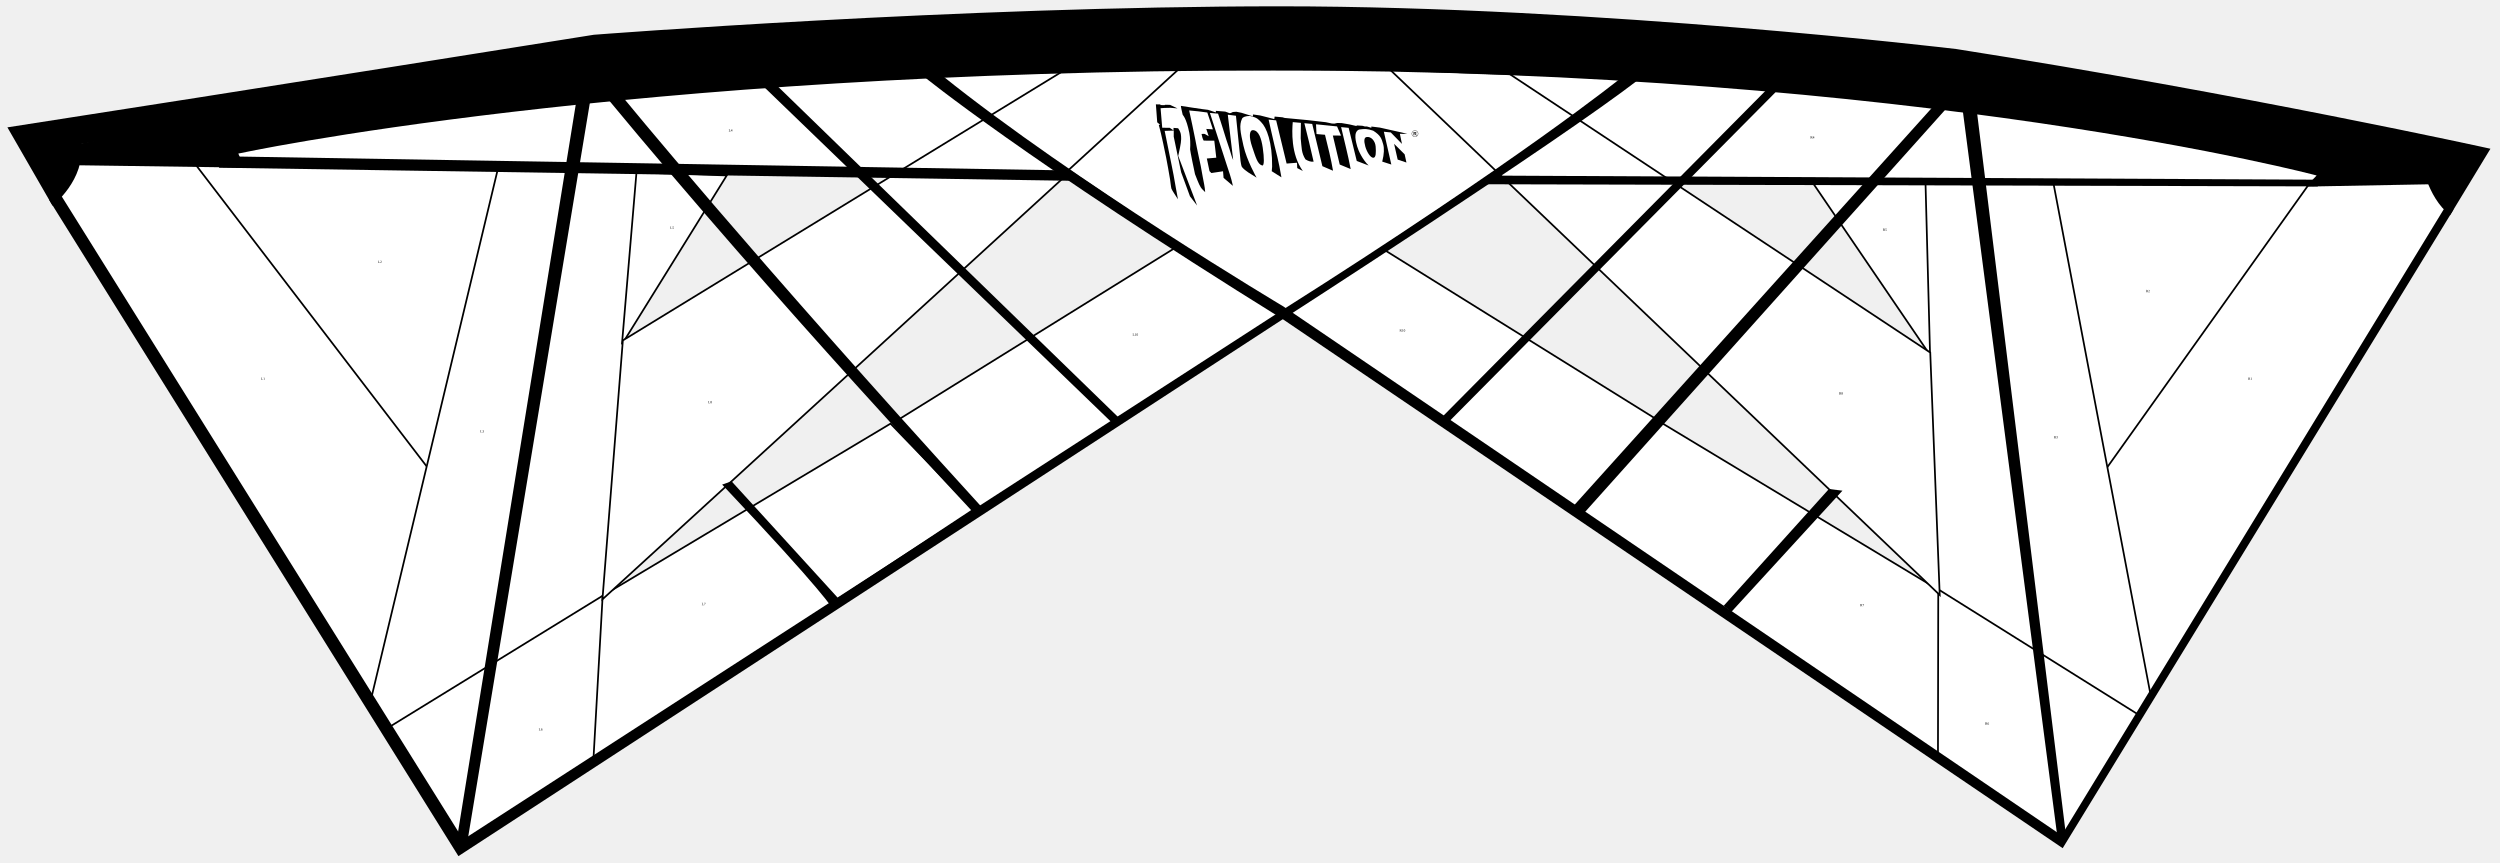
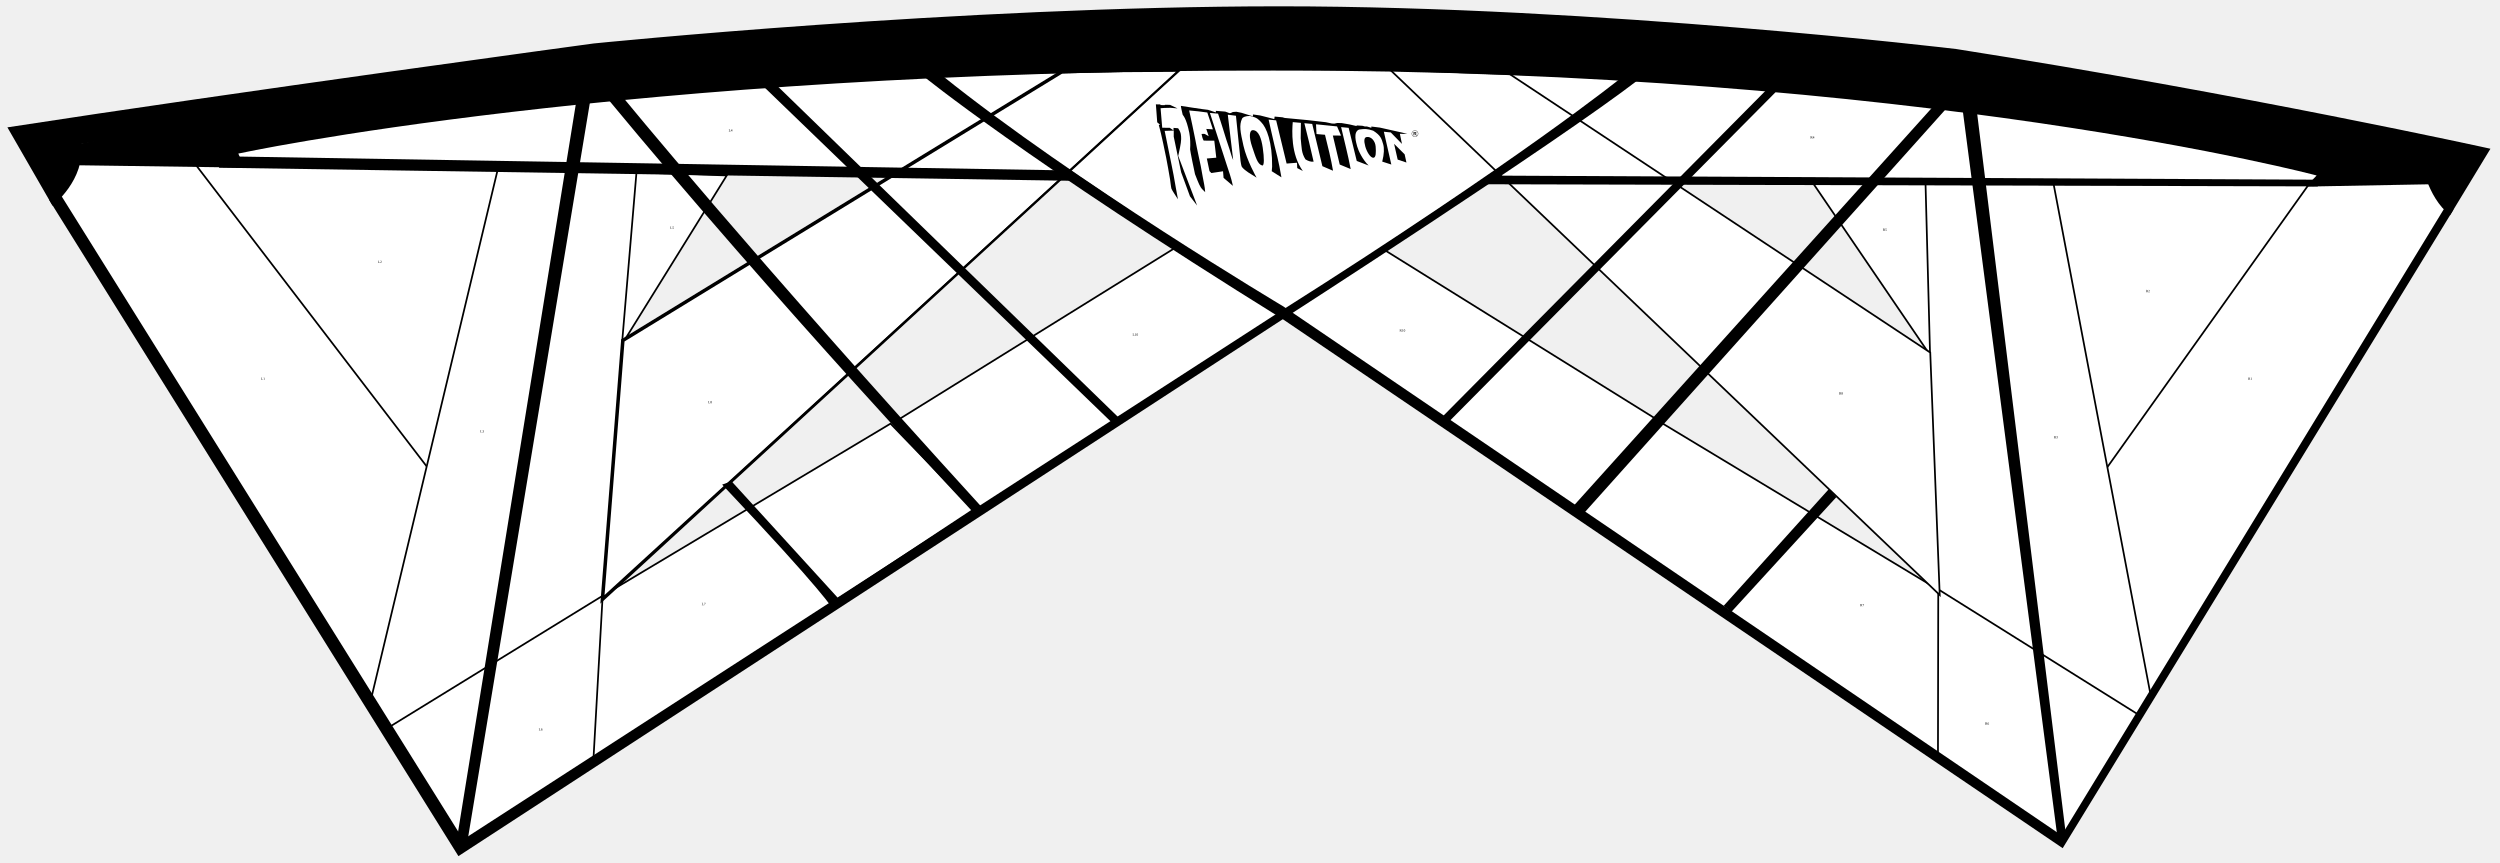
<svg xmlns="http://www.w3.org/2000/svg" class="revolution-reflex" version="1.1" id="revolution-reflex-tarantula" x="0px" y="0px" viewBox="0 0 8555 2951" style="enable-background:new 0 0 8555 2951;" xml:space="preserve">
  <defs id="defs107" />
  <style type="text/css" id="style2">
        .revolution-reflex .panel {
            stroke: #000000;
            stroke-width: 6px;
            fill: #ffffff;
        }
    </style>
+   <polygon class="center" fill="#FFFFFF" stroke="#000000" stroke-width="6" points="4033.1,237.1 3656.4,582 4388.5,1076.4 5126.8,582 4769.3,237.8 " id="center-panel" />
  <path class="mesh" d="M269,492.7v44.5l446.8-5c0,0,536.1-112.6,1210.4-202c0,0,966.7-113.7,2428.9-113.7s2461.4,162.5,2461.4,162.5     s649.9,105.6,1129.1,195H8303v-32.5L6743.3,249c0,0-1023.5-154.3-2388.3-154.3S2031.8,200.2,2031.8,200.2S455.8,452.1,269,492.7z" id="path1634" />
  <polygon class="panel" id="L1" points="187.8,671.4 1276.3,2409.8 1471.3,1589.3 683.3,565.8 269,557.7 " />
  <text x="900" y="1300" text-anchor="middle" id="text1637">L1</text>
  <polygon class="panel" id="L2" points="1715,582 1467.4,1605.6 671.1,565.5 " />
  <text x="1300" y="900" text-anchor="middle" id="text1640">L2</text>
  <polygon class="panel" id="L3" points="2186.1,590.2 2072.4,2044.2 1333.2,2499.1 1268.5,2397.4 1702.8,581.8 " />
  <text x="1650" y="1480" text-anchor="middle" id="text1643">L3</text>
  <path class="panel" id="L4" d="M737.9,540.4L3120.3,582l533-338.1C3653.3,244,1682.5,280.5,737.9,540.4z" />
  <text x="2500" y="450" text-anchor="middle" id="text1646">L4</text>
  <path id="L5" class="panel" d="M 2487.016,600.341 2128.3,1178.3 2178,590 Z" />
  <text x="2300" y="783" text-anchor="middle" id="text1649">L5</text>
  <polygon class="panel" id="L6" points="2039.9,2596.6 2073.4,2031.8 1327.7,2490.5 1585,2889.1 " />
  <text x="1850" y="2500" text-anchor="middle" id="text1652">L6</text>
  <path id="L7" class="panel" d="M 3047.371,1449.684 3331.5,1743.7 l -1301,859 31.8,-564.1 z" />
  <text x="2408.111" y="2070.947" text-anchor="middle" id="text1655">L7</text>
-   <polygon class="panel" id="L8" points="4046.4,235.8 2061.6,2050.9 2131.4,1164.9 3634,245.3 " />
+   <g id="L8" class="panel">
+     <path style="color:#000000;fill:#ffffff;stroke-width:6px;-inkscape-stroke:none" d="M 4031.611,242.714 2061.6,2050.9 2131.4,1164.9 3634,245.3 Z" id="path2370" />
+     <path style="color:#000000;fill:#000000;-inkscape-stroke:none" d="m 4043.201,234.319 3.129,-1.518 -413.207,9.52 -1504.594,920.818 -70.518,895.107 z m -4.729,4.664 -1973.285,1804.572 69.084,-876.894 1500.605,-918.379 z" id="path2372" />
+   </g>
  <text x="2430" y="1380" text-anchor="middle" id="text1658">L8</text>
  <polygon class="panel" id="L10" points="4382,1076.6 4017.9,850.2 3076.9,1434.4 3353.9,1740.4 " />
  <text x="3885.198" y="1148.817" text-anchor="middle" id="text1664">L10</text>
  <path id="dividerL1" fill="#000000" d="m 3810.703,1451.734 21.929,-18.367 -1190.556,-1156.62 -32.538,16.071 z" />
-   <polygon class="center" fill="#FFFFFF" stroke="#000000" stroke-width="6" points="4033.1,237.1 3656.4,582 4388.5,1076.4 5126.8,582 4769.3,237.8 " id="polygon1666" />
  <polygon class="panel" id="R1" points="8319.2,623.8 7895.4,629.8 7204.2,1594.6 7354.5,2396.6 8376.1,712 " />
  <text x="7700" y="1300" text-anchor="middle" id="text1669">R1</text>
  <polygon class="panel" id="R2" points="7015.5,630.5 7900.9,630.9 7206.3,1605.6 " />
  <text x="7350" y="1000" text-anchor="middle" id="text1672">R2</text>
  <polygon class="panel" id="R3" points="6572.7,622.6 7027.6,630.8 7360.7,2385.4 7320.1,2458.5 6625.1,2024.1 " />
  <text x="7035" y="1500" text-anchor="middle" id="text1675">R3</text>
  <path class="panel" id="R4" d="M5155.5,252.7c0,0,1449.7,28.8,2798.2,345.6l-32.5,24.4L5671,608.4L5155.5,252.7z" />
  <text x="6202" y="474" text-anchor="middle" id="text1678">R4</text>
  <path id="R5" class="panel" d="M 6604.7,1215.1 6589,622.9 6200.648,621.613 Z" />
  <text x="6450" y="790" text-anchor="middle" id="text1681">R5</text>
  <polygon class="panel" id="R6" points="7324.8,2450 7060.1,2872.8 6627.6,2578.1 6624.7,2011.7 " />
  <text x="6800" y="2480" text-anchor="middle" id="text1684">R6</text>
  <path id="R7" class="panel" d="m 5409.2,1752.7 1222.5,830.2 1,-565 -959.208,-578.259 z" />
  <text x="6372.108" y="2074.725" text-anchor="middle" id="text1687">R7</text>
  <polygon class="panel" id="R8" points="4757.2,238.9 5165.4,253.1 6605.3,1206.5 6637.7,2036.1 " />
  <text x="6300" y="1350" text-anchor="middle" id="text1690">R8</text>
  <polygon class="panel" id="R10" points="4400,1075.6 4736,854.4 5669.3,1435.4 5397,1742.4 " />
  <text x="4799.031" y="1134.755" text-anchor="middle" id="text1696">R10</text>
  <path id="dividerR1" fill="#000000" d="M 6075.801,315.695 4950.185,1451.054 4933.235,1428.686 6051.98,300.138 Z" />
  <g id="g88">
-     <path fill="#000000" d="M179.7,703.9c0,0,113.7-89.4,97.5-211.2c0,0,1064.2-178.7,1649-259.9v89.4l219.3-16.2v-97.5         c0,0,934.2-97.5,2242-97.5s2250.2,146.2,2250.2,146.2v97.5l178.7,24.4v-97.5c0,0,731.1,121.8,1470.3,268.1         c0,0,16.2,121.9,97.5,186.8l138.1-227.5c0,0-844.8-186.8-1827.8-341.2c0,0-1218.5-146.2-2315.1-146.2S2031.8,119,2031.8,119         S813.3,314,25.3,435.8L179.7,703.9z" id="path68" />
+     <path fill="#000000" d="m 179.7,703.9 c 0,0 113.7,-89.4 97.5,-211.2 0,0 1064.2,-178.7 1649,-259.9 v 89.4 L 2145.5,306 v -97.5 c 0,0 934.2,-97.5 2242,-97.5 1307.8,0 2250.2,146.2 2250.2,146.2 v 97.5 l 178.7,24.4 v -97.5 c 0,0 731.1,121.8 1470.3,268.1 0,0 16.2,121.9 97.5,186.8 L 8522.3,509 c 0,0 -844.8,-186.8 -1827.8,-341.2 0,0 -1218.5,-146.2 -2315.1,-146.2 C 3282.8,21.6 2030.899,148.823 2030.899,148.823 2030.899,148.823 813.3,314 25.3,435.8 Z" id="path68" />
    <path fill="#000000" d="M168.3,684.2l1400.4,2245.5l2818.8-1835.9c0,0,938.2-604.1,1222.5-823.5l-60.9-5.1         c0,0-347.7,281.3-1161.6,796.1L1585,2872.8L200,654.2L168.3,684.2z" id="path70" />
    <path fill="#000000" d="M269,527.2l442.5-8.7c0,0,840.3-162.7,1214.7-202.8c0,0,792.3-113.2,2429.3-113.2s2479,162,2479,162         s740,131,1099,199H8303l16.5,67l-428,8l36-38c0,0-1344.9-359.5-3572.5-359.5S815.5,525.5,815.5,525.5l21,48l-573.1-8L269,527.2z" id="path72" />
    <polygon fill="#000000" points="749.3,573.9 3675.7,618.8 3637.7,582.9 762.2,534.8  " id="polygon74" />
    <polygon fill="#000000" points="2020.9,337.5 1596.5,2897.5 1560.5,2889.5 1973.5,337.5  " id="polygon76" />
    <path fill="#000000" d="m 3331.5,1754.5 c 0,0 -667.3,-709.5 -1255.1,-1420.2 l 50.9,-6.7 c 0,0 446.2,546 1235.2,1411 z m -482.37,328.559 c 0,0 -22.624,-49.079 -377.912,-424.756 l 32.085,-11.462 377.29,413.863 z" id="path78" />
    <path fill="#000000" d="M3160.2,260.9c0,0,341.3,279.6,1231.3,832.6l2667,1809L8396.1,716.8l-25.9-13.2L7054.5,2858.6l-2663-1810.1         c0,0-710.9-423.3-1168.5-790.7L3160.2,260.9z" id="path80" />
    <polygon fill="#000000" points="7931.5,614.9 5126.8,601 5082.4,630.5 7931.5,637.8  " id="polygon82" />
    <polygon fill="#000000" points="6716.6,378.9 7041.5,2872.5 7071.5,2872.5 6765.4,385.3  " id="polygon84" />
    <polygon fill="#000000" points="6660,371.7 5418,1758.6 5383,1733.1 6613.7,366  " id="polygon86" />
-     <path id="polygon86-3" transform="translate(-355.1096,1307.352)" d="m 6613.7,366 46.3,5.7 -379.86,414.465 -26.887,-20.148 z" />
+     <path id="polygon86-3" transform="translate(-355.1096,1307.352)" d="m 6613.7,366 25.541,27.677 -359.101,392.489 -26.887,-20.148 z" />
  </g>
  <g class="logo" id="g102">
    <path d="M4650.6,443.3c-21.1,8.9-9.9,44.3-6.3,57.9c3.7,13.9,18.5,45.3,39.2,65.2l-40.7-15.6l-27.7-113.3l-25.8-2.5         c10.9,47.9,23.2,93,32.7,143.5c-3.2-1.3-37.4-15.4-37.5-15.5l-23.5-99.3l28,0.3l-13.6-31.4l-72-7.3l1.7,33.4l29,2.5         c9.2,35.6,21.7,88,27.5,123l-36.4-15.5l-34.8-144.6l-26.9-2.5c10.9,43.3,21.4,85.3,31.7,131.7c-10.2,1.1-19.3-2.7-27.9-7.9         c-14.5-23.2-12.8-39.8-16.3-72.3l0.7-52.7l-27.9-2.5c-2.5,28.5-7,109.9,34.5,167.2l-19.2-9.9c-0.1-0.1-0.8-17-0.8-18.3l-35.5,2.8         l-35.8-147.9l-25.8-2.5c6.7,29.2,12.9,58.6,20,87.8c3,12.2,15.5,57.9,23.8,109.7c-3-1.8-33-20.7-33.1-20.9l1.3-15.6         c0.9-83.6-18.8-134.2-37.9-152.7c-8.5-8.2-11.7-15.2-38.5-20.9c-14.5,0.4-23.8,3.7-26.5,9.4c-10.5,22.5-5.8,45.1,4.8,92.6         c11.2,50.2,44.9,109.2,44.9,109.2c-19.7-12.6-38.8-22.5-50.2-36.6c-1.9-2.4-4.6-17.8-4.8-21.1c-0.5-7.8-1.4-15.6-2.2-23.4         l-13.4-130.7l-27.9-3.6c0,0,18.5,155.2,18.5,155.2c-5.7-11.9-7.9-23-12-35.3c-4-12-8.3-24.3-12.1-36.3         c-6.8-21.9-13.3-43.6-20.5-65.4l-7.2-21.8l-27.9-2.5c0,0,50,154.4,57,176.2c7.9,24.6,15.2,43,21.7,73.4         c-2.9-2.4-31.8-27.1-31.9-27.3c-0.1-0.2-1.7-21-1.9-22.6l-39.9,6l-6.4-6.5l-9.1-43.2l32.3-2.8l-6.8-58.2         c-12.5-0.2-23.9-0.2-36.3-0.2c-4.1-7.1-5.7-14.3-7.3-22.7c3.7,0,7.6-1.1,11.2,0c0.3,0.1,12.9,7.4,13.2,7.6         c-1.9-7.9-6.2-17-8.2-24.9l22.6,1.4c0,0-18.7-57.3-19.2-57.6c-20.8-3.3-41-5.1-62-7c7.2,32.7,14.3,65.8,20.8,98.7         c3.5,17.7,6.7,35.5,10.7,53.1c2.9,12.7,5.6,25.1,8.1,37.9c2.5,12.5,4.8,25.3,6.9,37.9c3,17.7,7.1,31.9,8.3,52         c-5.3-5.6-10.6-9.8-14.9-16.3c-7.4-11.3-14.4-32.3-19.9-45.4c-2.1-7.8-16.9-81.3-16.7-84.7c1.2-17.8,0.6-39.4-2.8-56.7         c-10.7-52.7-22.1-59.7-22.7-62c-1.9-8.3-6.1-25.9-6.1-30.2l41.3,6.4l32.2,4.7l19.3,2.4l26.8,8.9l0.1-5.4l32.3,2.6l15,5.6l4.3-1         l6.5-3.2l11.8-0.9l17.2,3.4l39.7,12.3l0.1-6.5l24.7,3.5l48.3,12.4l1.2-8.6l26.9,2.5l7.5,2.2l78.5,7.4l62.3,7.2l21.5,4.6l8.6,0.1         l8.6-2l15.1,0.2l26.8,4.6l24.7,5.7l0-2.2l20.4,1.3l7.5,2.2l7.5,0.1l15,4.5l0.1-4.3l29,3.6l76.2,17.1l18.2,4.5l-25.8-0.3l7.1,34.5         l-38.3-39.2l-23.6-2.4l25.5,112.2L4730,553c6.8-26.8,7.1-46,3.2-59.4c-5.3-18.2-7.7-29.7-34.1-46.4         C4679.2,440.7,4670.8,440.5,4650.6,443.3z" id="path90" />
    <path d="M4672,501.2c-5.4-19.6-3.9-30.6,4.2-32.2c15.6-3.2,30,13.7,31.3,32.7c1.4,19.4,1.5,38.4-8.3,38.2         C4689.4,539.7,4677,519.5,4672,501.2z" id="path92" />
    <path d="M4284.7,501.9c-10.8-31.5-10.6-57.5,3.6-56.5c18.5,1.3,28,27.2,32.8,60.1c5.1,34.9,5.7,63-2,60.8         C4302.8,561.6,4297.2,538.3,4284.7,501.9z" id="path94" />
    <path d="M4005.5,368.9l-21.1,0.5l-12.9,0.9l5.6,66.8c2.3,0,25.4,0.2,25.8,0.3c0.2,0.1,11.8,8.1,12.8,8.8l0.1-8.6         l15.8,1.3c10.7,15.7,10.1,24.3,10.3,37.3c0.1,12.8-7.4,46.1-10,57.3l64.6,169.8l-24.4-31.5l-30.2-82.2l-25.4-121.9l0.1-20.9         l-31.1,1.1c4.9,25.2,20.5,100.6,23,113.3c2.4,12.5,5.3,25.2,7.5,37.8c5,27.7,9.6,55.4,15,83c-4.2-6.7-20.1-30.4-22.2-35.8         c-1.6-4.4-3.8-25.7-4.8-32.1c-4.1-24.8-8.6-49.4-13.3-74.1c-2.7-13.6-16.4-81.1-25.4-112.8l5,0.2l-10.3-8.9l-4.6-61.4l15.1,0.2         l1,2.2l13.7,0.4l1.4-1.3l17.2,0.2l25.7,12.2L4005.5,368.9z" id="path96" />
    <polygon points="4806.7,528.1 4770.6,492.2 4782.8,546.1 4812.8,556.2  " id="polygon98" />
    <path d="M4844.5,456c-0.1,0.2-0.3,0.4-0.7,0.6c-0.3,0.2-0.7,0.3-1.1,0.3c-0.4,0.1-1,0.1-1.6,0.1l-1.9,0l0-3.2l2.2,0         c0.5,0,1,0,1.3,0.1s0.7,0.1,1,0.2c0.3,0.1,0.5,0.3,0.7,0.5c0.1,0.2,0.2,0.4,0.2,0.7C4844.7,455.5,4844.7,455.8,4844.5,456z          M4843.8,458.4c1-0.3,1.7-0.8,2.3-1.3c0.5-0.5,0.8-1.3,0.8-2.1c0-0.6-0.1-1.2-0.4-1.6c-0.3-0.4-0.7-0.8-1.3-1.1         c-0.5-0.3-1.1-0.5-1.6-0.5c-0.5-0.1-1.3-0.1-2.1-0.1l-4.2-0.1l-0.1,11.8l2.2,0l0.1-4.3l2.4,0l3.9,4.4l3.4,0L4843.8,458.4z          M4849.2,464.8c-2,2-4.4,3-7.3,2.9c-2.8,0-5.2-1.1-7.2-3.1c-2-2-2.9-4.4-2.9-7.2c0-2.8,1.1-5.2,3.1-7.2c2-2,4.4-3,7.3-2.9         c2.8,0,5.2,1.1,7.2,3.1c2,2,2.9,4.5,2.9,7.2C4852.2,460.5,4851.2,462.8,4849.2,464.8z M4850.1,449.6c-2.2-2.2-4.8-3.4-7.9-3.4         c-3.1,0-5.8,1-8,3.2c-2.2,2.2-3.4,4.8-3.4,7.9c0,3.1,1,5.8,3.2,8c2.2,2.2,4.8,3.4,7.9,3.4c3.1,0,5.8-1,8-3.2         c2.2-2.2,3.4-4.8,3.4-7.9C4853.3,454.6,4852.3,451.9,4850.1,449.6z" id="path100" />
  </g>
</svg>
